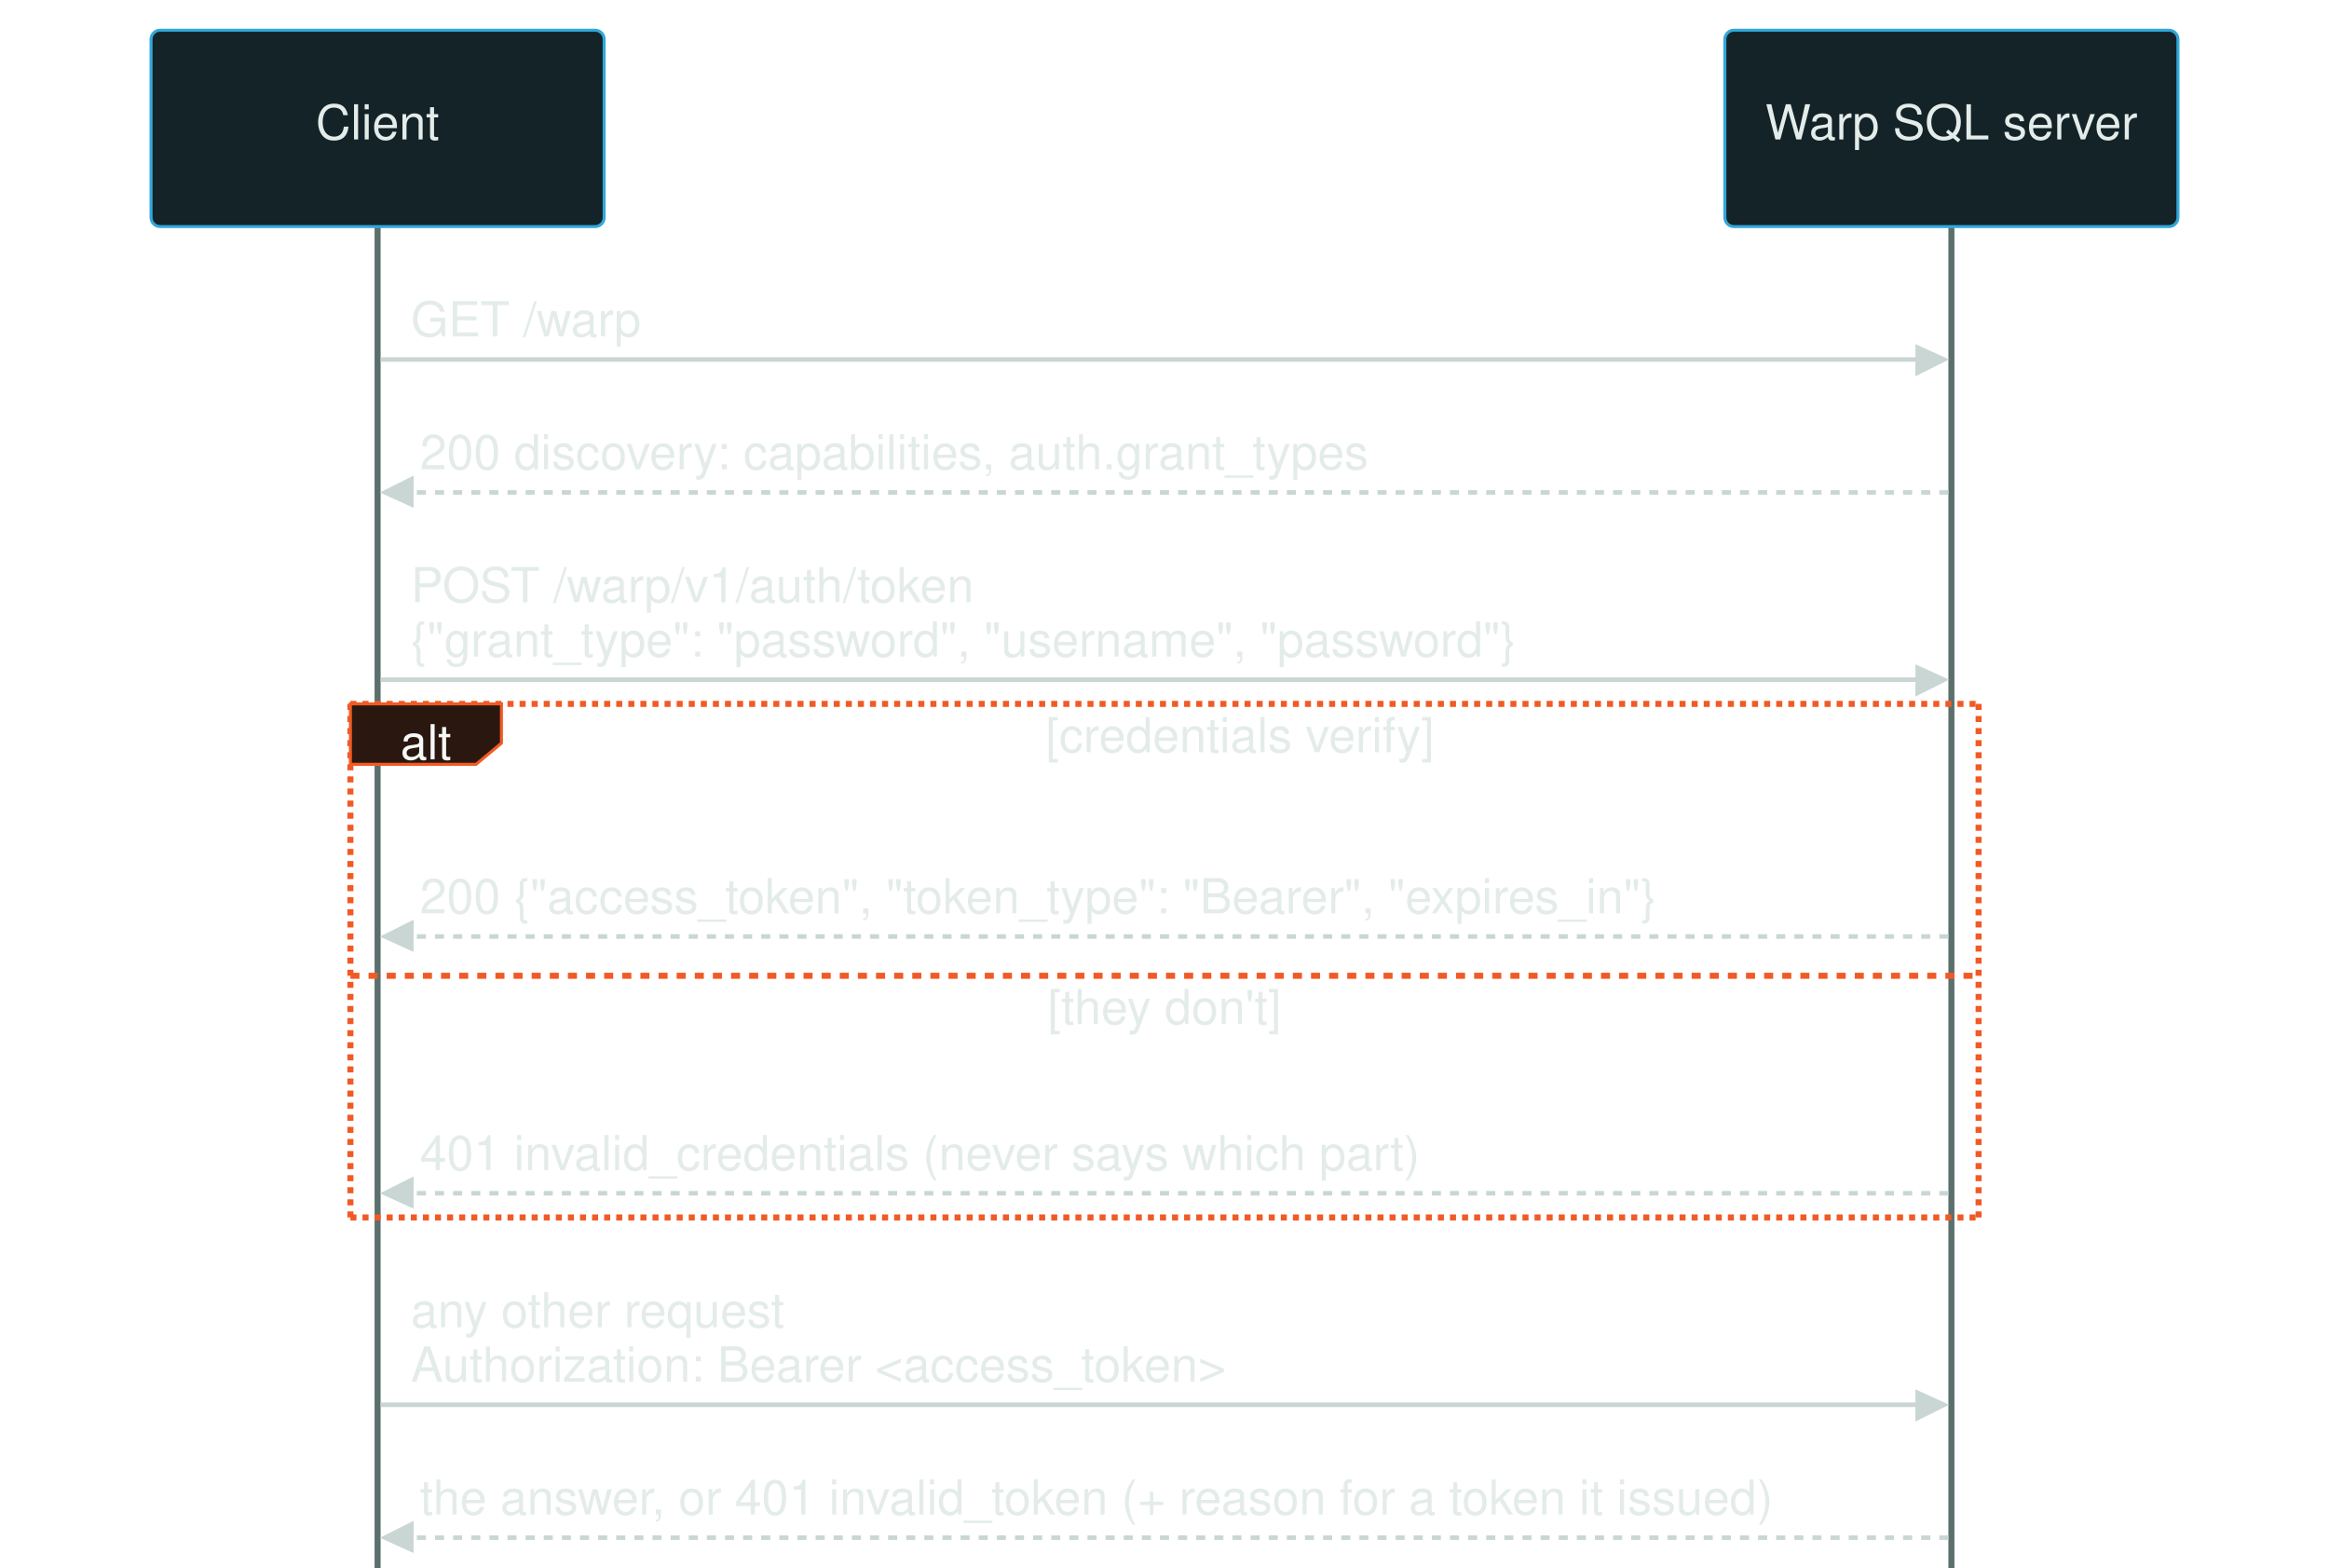
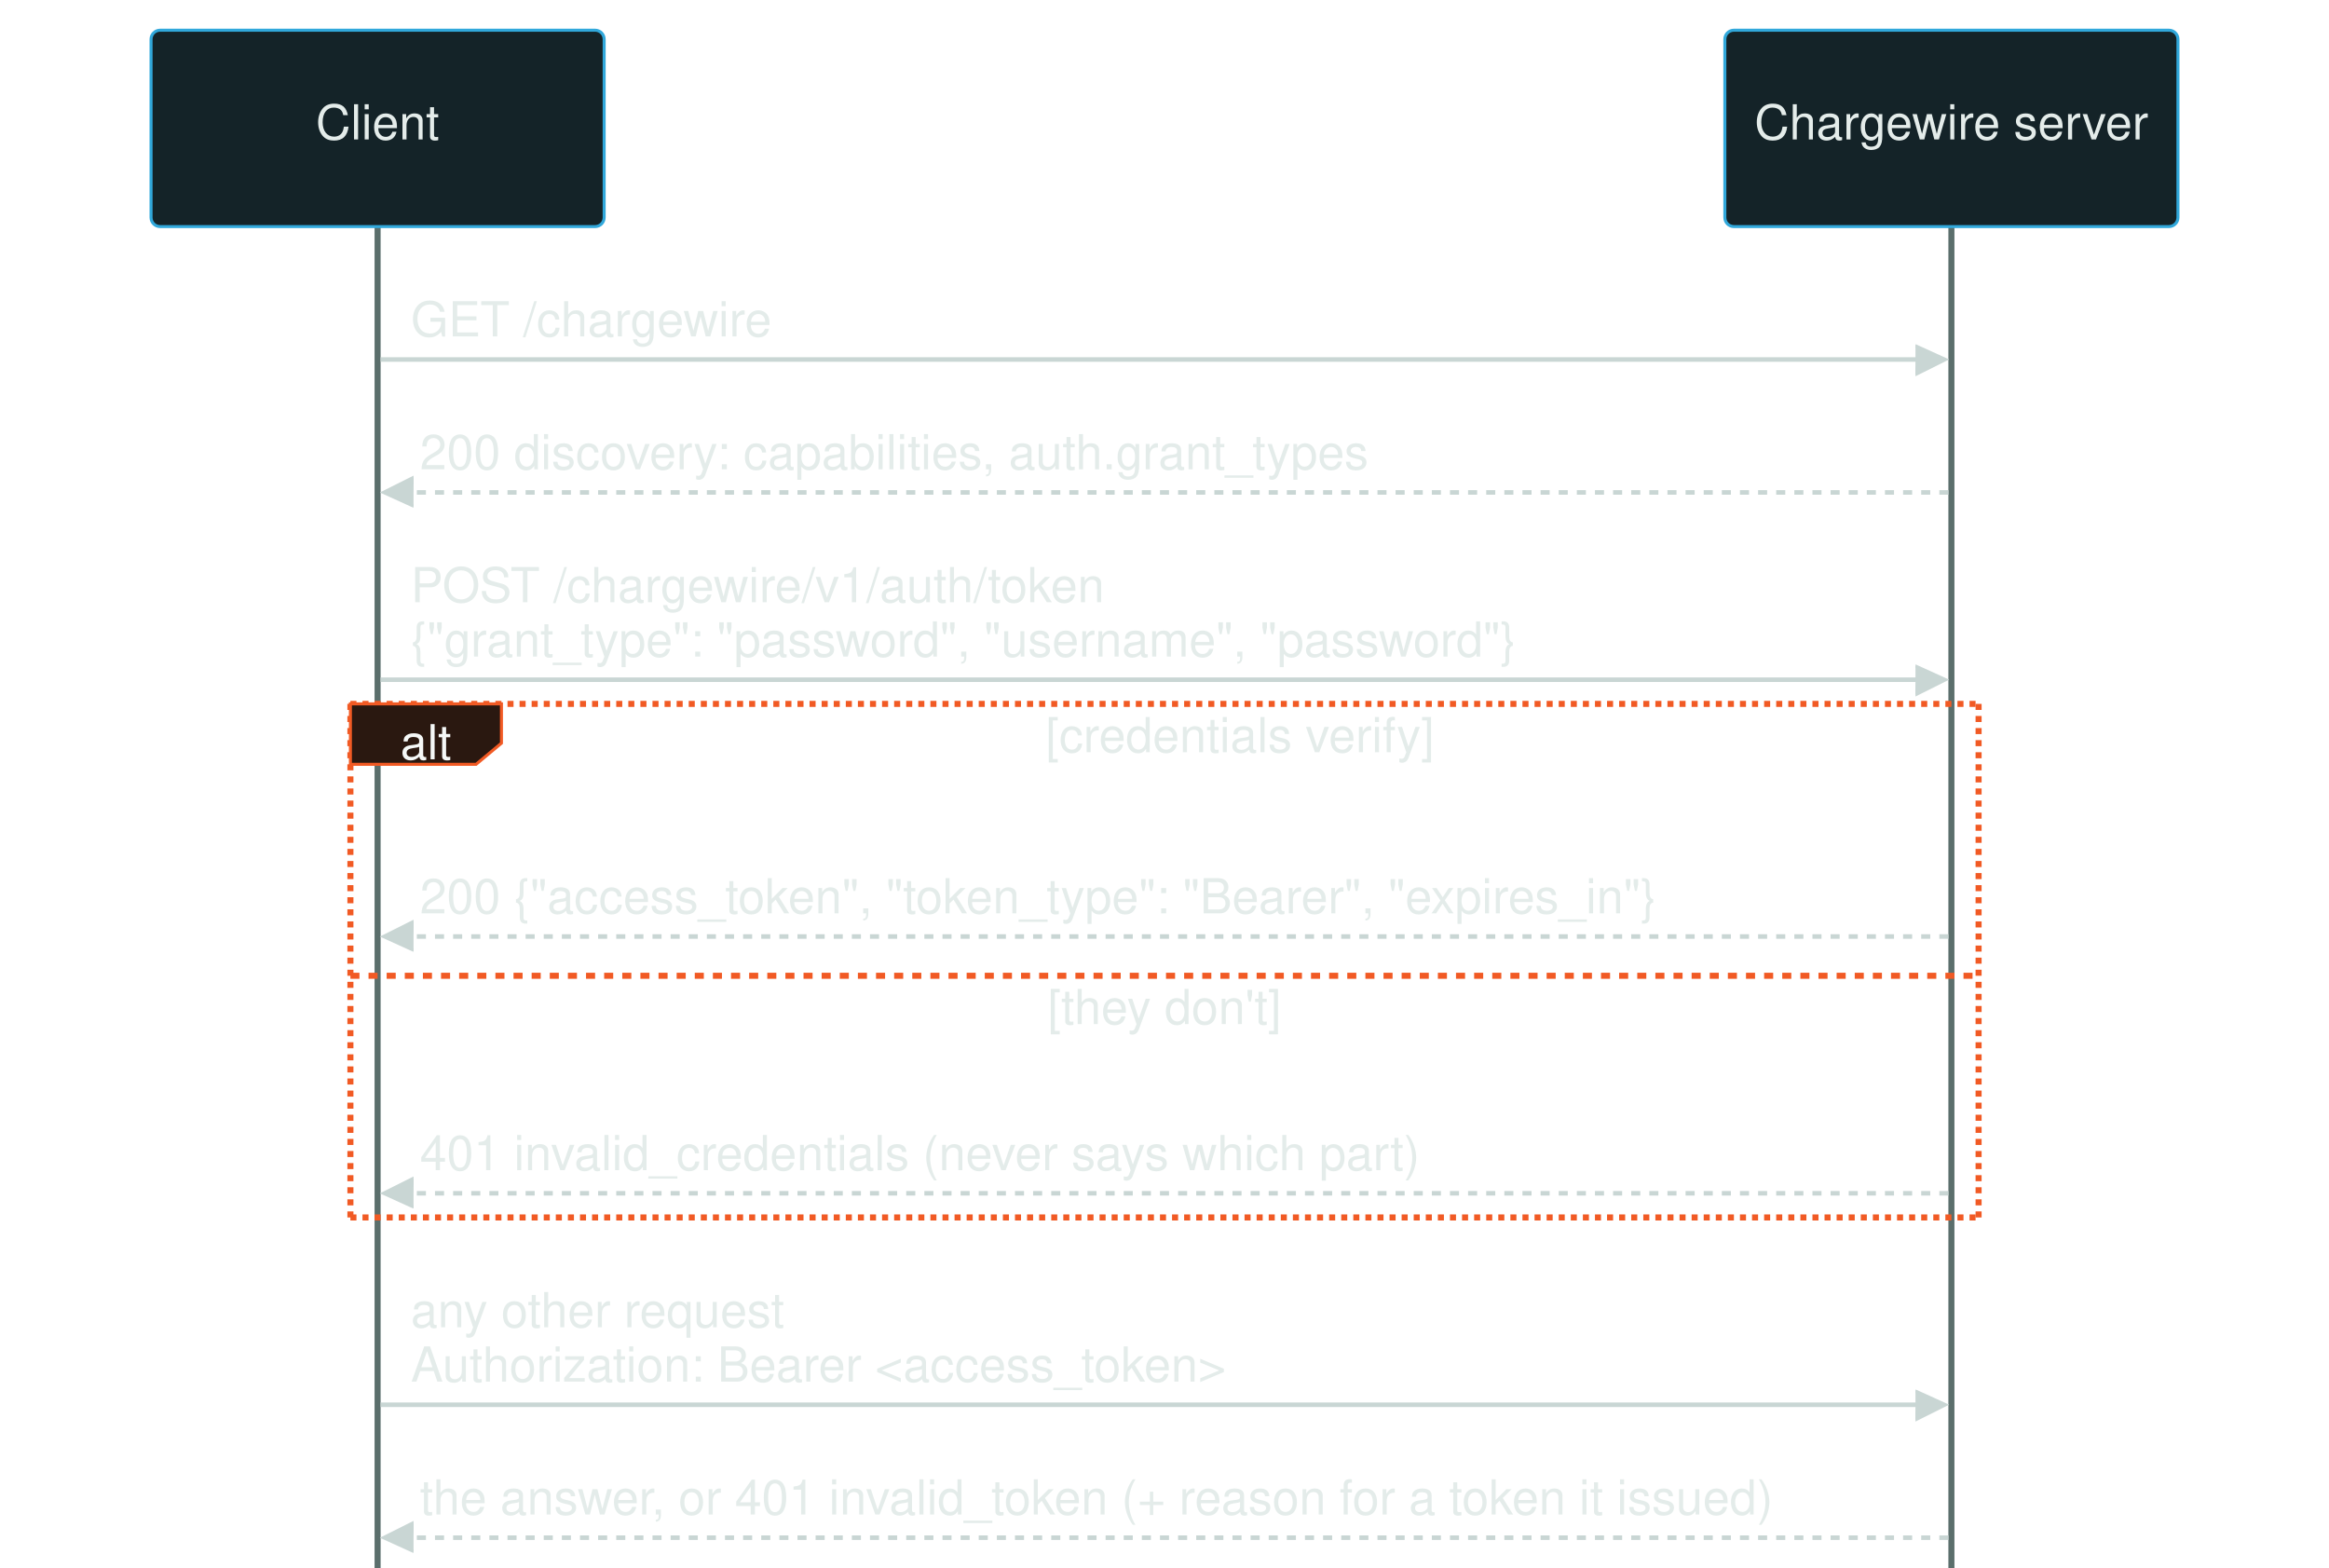
<svg xmlns="http://www.w3.org/2000/svg" data-source-sha256="e5b919c2dd6666059272049a6209ddf8aacde8d2b4cd9dd8b5b1c0172cf4a284" id="d-signin-password-dark" width="771" height="519" viewBox="-50 -10 771 519" role="graphics-document document" aria-roledescription="sequence">
  <g>
    <line id="actor57" x1="596" y1="65" x2="596" y2="2000" class="actor-line 200" stroke-width="0.5px" stroke="#999" name="S" data-et="life-line" data-id="S" />
    <g id="root-57" data-et="participant" data-type="participant" data-id="S">
      <rect x="521" y="0" fill="#eaeaea" stroke="#666" width="150" height="65" name="S" rx="3" ry="3" class="actor actor-top" />
      <text x="596" y="32.5" dominant-baseline="central" alignment-baseline="central" class="actor actor-box" style="text-anchor: middle; font-size: 16px; font-weight: 400; font-family: Helvetica, Arial, &quot;Liberation Sans&quot;, sans-serif;">
-         <tspan x="596" dy="0">Warp SQL server</tspan>
+         <tspan x="596" dy="0">Chargewire server</tspan>
      </text>
    </g>
  </g>
  <g>
    <line id="actor56" x1="75" y1="65" x2="75" y2="2000" class="actor-line 200" stroke-width="0.5px" stroke="#999" name="C" data-et="life-line" data-id="C" />
    <g id="root-56" data-et="participant" data-type="participant" data-id="C">
      <rect x="0" y="0" fill="#eaeaea" stroke="#666" width="150" height="65" name="C" rx="3" ry="3" class="actor actor-top" />
      <text x="75" y="32.5" dominant-baseline="central" alignment-baseline="central" class="actor actor-box" style="text-anchor: middle; font-size: 16px; font-weight: 400; font-family: Helvetica, Arial, &quot;Liberation Sans&quot;, sans-serif;">
        <tspan x="75" dy="0">Client</tspan>
      </text>
    </g>
  </g>
  <style>#d-signin-password-dark{font-family:Helvetica,Arial,'Liberation Sans',sans-serif;font-size:16px;fill:#e4ecea;}@keyframes edge-animation-frame{from{stroke-dashoffset:0;}}@keyframes dash{to{stroke-dashoffset:0;}}#d-signin-password-dark .edge-animation-slow{stroke-dasharray:9,5!important;stroke-dashoffset:900;animation:dash 50s linear infinite;stroke-linecap:round;}#d-signin-password-dark .edge-animation-fast{stroke-dasharray:9,5!important;stroke-dashoffset:900;animation:dash 20s linear infinite;stroke-linecap:round;}#d-signin-password-dark .error-icon{fill:hsl(15, 33.333%, 16.765%);}#d-signin-password-dark .error-text{fill:rgb(198, 219.375, 226.5);stroke:rgb(198, 219.375, 226.5);}#d-signin-password-dark .edge-thickness-normal{stroke-width:1px;}#d-signin-password-dark .edge-thickness-thick{stroke-width:3.5px;}#d-signin-password-dark .edge-pattern-solid{stroke-dasharray:0;}#d-signin-password-dark .edge-thickness-invisible{stroke-width:0;fill:none;}#d-signin-password-dark .edge-pattern-dashed{stroke-dasharray:3;}#d-signin-password-dark .edge-pattern-dotted{stroke-dasharray:2;}#d-signin-password-dark .marker{fill:#f4ebe9;stroke:#f4ebe9;}#d-signin-password-dark .marker.cross{stroke:#f4ebe9;}#d-signin-password-dark svg{font-family:Helvetica,Arial,'Liberation Sans',sans-serif;font-size:16px;}#d-signin-password-dark p{margin:0;}#d-signin-password-dark .actor{stroke:#31a8db;fill:#142328;stroke-width:1;}#d-signin-password-dark rect.actor.outer-path[data-look="neo"]{filter:drop-shadow( 1px 2px 2px rgba(185,185,185,1));}#d-signin-password-dark rect.note[data-look="neo"]{stroke:#f15a24;fill:#2a1810;filter:drop-shadow( 1px 2px 2px rgba(185,185,185,1));}#d-signin-password-dark text.actor&gt;tspan{fill:#e4ecea;stroke:none;}#d-signin-password-dark .actor-line{stroke:#5b6f6c;}#d-signin-password-dark .innerArc{stroke-width:1.5;stroke-dasharray:none;}#d-signin-password-dark .messageLine0{stroke-width:1.5;stroke-dasharray:none;stroke:#c9d6d4;}#d-signin-password-dark .messageLine1{stroke-width:1.5;stroke-dasharray:2,2;stroke:#c9d6d4;}#d-signin-password-dark [id$="-arrowhead"] path{fill:#c9d6d4;stroke:#c9d6d4;}#d-signin-password-dark .sequenceNumber{fill:#0b1416;}#d-signin-password-dark [id$="-sequencenumber"]{fill:#c9d6d4;}#d-signin-password-dark [id$="-crosshead"] path{fill:#c9d6d4;stroke:#c9d6d4;}#d-signin-password-dark .messageText{fill:#e4ecea;stroke:none;}#d-signin-password-dark .labelBox{stroke:#f15a24;fill:#2a1810;filter:none;}#d-signin-password-dark .labelText,#d-signin-password-dark .labelText&gt;tspan{fill:#f5f8f7;stroke:none;}#d-signin-password-dark .loopText,#d-signin-password-dark .loopText&gt;tspan{fill:#e4ecea;stroke:none;}#d-signin-password-dark .sectionTitle,#d-signin-password-dark .sectionTitle&gt;tspan{fill:#e4ecea;stroke:none;}#d-signin-password-dark .loopLine{stroke-width:2px;stroke-dasharray:2,2;stroke:#f15a24;fill:#f15a24;}#d-signin-password-dark .note{stroke:#f15a24;fill:#2a1810;}#d-signin-password-dark .noteText,#d-signin-password-dark .noteText&gt;tspan{fill:#f5f8f7;stroke:none;font-weight:normal;}#d-signin-password-dark .activation0{fill:#1f3a44;stroke:#31a8db;}#d-signin-password-dark .activation1{fill:#1f3a44;stroke:#31a8db;}#d-signin-password-dark .activation2{fill:#1f3a44;stroke:#31a8db;}#d-signin-password-dark .actorPopupMenu{position:absolute;}#d-signin-password-dark .actorPopupMenuPanel{position:absolute;fill:#142328;box-shadow:0px 8px 16px 0px rgba(0,0,0,0.2);filter:drop-shadow(3px 5px 2px rgb(0 0 0 / 0.4));}#d-signin-password-dark .actor-man circle,#d-signin-password-dark line{fill:#142328;stroke-width:2px;}#d-signin-password-dark g rect.rect{filter:drop-shadow( 1px 2px 2px rgba(185,185,185,1));stroke:#31a8db;}#d-signin-password-dark .node .neo-node{stroke:#31a8db;}#d-signin-password-dark [data-look="neo"].node rect,#d-signin-password-dark [data-look="neo"].cluster rect,#d-signin-password-dark [data-look="neo"].node polygon{stroke:url(#d-signin-password-dark-gradient);filter:drop-shadow( 1px 2px 2px rgba(185,185,185,1));}#d-signin-password-dark [data-look="neo"].swimlane.cluster rect{filter:none;}#d-signin-password-dark [data-look="neo"].node path{stroke:url(#d-signin-password-dark-gradient);stroke-width:1px;}#d-signin-password-dark [data-look="neo"].node .outer-path{filter:drop-shadow( 1px 2px 2px rgba(185,185,185,1));}#d-signin-password-dark [data-look="neo"].node .neo-line path{stroke:#31a8db;filter:none;}#d-signin-password-dark [data-look="neo"].node circle{stroke:url(#d-signin-password-dark-gradient);filter:drop-shadow( 1px 2px 2px rgba(185,185,185,1));}#d-signin-password-dark [data-look="neo"].node circle .state-start{fill:#000000;}#d-signin-password-dark [data-look="neo"].icon-shape .icon{fill:url(#d-signin-password-dark-gradient);filter:drop-shadow( 1px 2px 2px rgba(185,185,185,1));}#d-signin-password-dark [data-look="neo"].icon-shape .icon-neo path{stroke:url(#d-signin-password-dark-gradient);filter:drop-shadow( 1px 2px 2px rgba(185,185,185,1));}#d-signin-password-dark :root{--mermaid-font-family:Helvetica,Arial,'Liberation Sans',sans-serif;}</style>
  <g />
  <defs>
    <symbol id="d-signin-password-dark-computer" width="24" height="24">
      <path transform="scale(.5)" d="M2 2v13h20v-13h-20zm18 11h-16v-9h16v9zm-10.228 6l.466-1h3.524l.467 1h-4.457zm14.228 3h-24l2-6h2.104l-1.33 4h18.45l-1.297-4h2.073l2 6zm-5-10h-14v-7h14v7z" />
    </symbol>
  </defs>
  <defs>
    <symbol id="d-signin-password-dark-database" fill-rule="evenodd" clip-rule="evenodd">
      <path transform="scale(.5)" d="M12.258.001l.256.004.255.005.253.008.251.01.249.012.247.015.246.016.242.019.241.02.239.023.236.024.233.027.231.028.229.031.225.032.223.034.22.036.217.038.214.04.211.041.208.043.205.045.201.046.198.048.194.05.191.051.187.053.183.054.18.056.175.057.172.059.168.06.163.061.16.063.155.064.15.066.074.033.073.033.071.034.07.034.069.035.068.035.067.035.066.035.064.036.064.036.062.036.06.036.06.037.058.037.058.037.055.038.055.038.053.038.052.038.051.039.05.039.048.039.047.039.045.04.044.04.043.04.041.04.04.041.039.041.037.041.036.041.034.041.033.042.032.042.03.042.029.042.027.042.026.043.024.043.023.043.021.043.02.043.018.044.017.043.015.044.013.044.012.044.011.045.009.044.007.045.006.045.004.045.002.045.001.045v17l-.001.045-.002.045-.004.045-.006.045-.007.045-.009.044-.011.045-.012.044-.013.044-.015.044-.017.043-.018.044-.02.043-.021.043-.023.043-.024.043-.026.043-.027.042-.029.042-.03.042-.032.042-.033.042-.034.041-.036.041-.037.041-.039.041-.04.041-.041.04-.043.04-.044.04-.045.04-.047.039-.048.039-.05.039-.051.039-.052.038-.053.038-.055.038-.055.038-.058.037-.058.037-.06.037-.06.036-.062.036-.064.036-.064.036-.066.035-.067.035-.068.035-.069.035-.07.034-.071.034-.073.033-.074.033-.15.066-.155.064-.16.063-.163.061-.168.06-.172.059-.175.057-.18.056-.183.054-.187.053-.191.051-.194.05-.198.048-.201.046-.205.045-.208.043-.211.041-.214.04-.217.038-.22.036-.223.034-.225.032-.229.031-.231.028-.233.027-.236.024-.239.023-.241.02-.242.019-.246.016-.247.015-.249.012-.251.01-.253.008-.255.005-.256.004-.258.001-.258-.001-.256-.004-.255-.005-.253-.008-.251-.01-.249-.012-.247-.015-.245-.016-.243-.019-.241-.02-.238-.023-.236-.024-.234-.027-.231-.028-.228-.031-.226-.032-.223-.034-.22-.036-.217-.038-.214-.04-.211-.041-.208-.043-.204-.045-.201-.046-.198-.048-.195-.05-.19-.051-.187-.053-.184-.054-.179-.056-.176-.057-.172-.059-.167-.06-.164-.061-.159-.063-.155-.064-.151-.066-.074-.033-.072-.033-.072-.034-.07-.034-.069-.035-.068-.035-.067-.035-.066-.035-.064-.036-.063-.036-.062-.036-.061-.036-.06-.037-.058-.037-.057-.037-.056-.038-.055-.038-.053-.038-.052-.038-.051-.039-.049-.039-.049-.039-.046-.039-.046-.04-.044-.04-.043-.04-.041-.04-.04-.041-.039-.041-.037-.041-.036-.041-.034-.041-.033-.042-.032-.042-.03-.042-.029-.042-.027-.042-.026-.043-.024-.043-.023-.043-.021-.043-.02-.043-.018-.044-.017-.043-.015-.044-.013-.044-.012-.044-.011-.045-.009-.044-.007-.045-.006-.045-.004-.045-.002-.045-.001-.045v-17l.001-.045.002-.045.004-.045.006-.045.007-.045.009-.044.011-.045.012-.044.013-.044.015-.044.017-.043.018-.044.02-.043.021-.043.023-.043.024-.043.026-.043.027-.042.029-.042.03-.042.032-.042.033-.042.034-.041.036-.041.037-.041.039-.041.04-.041.041-.04.043-.04.044-.04.046-.04.046-.039.049-.039.049-.039.051-.039.052-.038.053-.038.055-.038.056-.038.057-.037.058-.037.06-.037.061-.036.062-.036.063-.036.064-.036.066-.035.067-.035.068-.035.069-.035.07-.034.072-.034.072-.033.074-.033.151-.066.155-.064.159-.063.164-.061.167-.06.172-.059.176-.057.179-.056.184-.054.187-.053.19-.051.195-.05.198-.048.201-.046.204-.045.208-.043.211-.041.214-.04.217-.038.22-.036.223-.034.226-.032.228-.031.231-.028.234-.027.236-.024.238-.023.241-.02.243-.019.245-.016.247-.015.249-.012.251-.01.253-.008.255-.005.256-.004.258-.001.258.001zm-9.258 20.499v.01l.001.021.003.021.004.022.005.021.006.022.007.022.009.023.01.022.011.023.012.023.013.023.015.023.016.024.017.023.018.024.019.024.021.024.022.025.023.024.024.025.052.049.056.05.061.051.066.051.07.051.075.051.079.052.084.052.088.052.092.052.097.052.102.051.105.052.11.052.114.051.119.051.123.051.127.05.131.05.135.05.139.048.144.049.147.047.152.047.155.047.16.045.163.045.167.043.171.043.176.041.178.041.183.039.187.039.19.037.194.035.197.035.202.033.204.031.209.03.212.029.216.027.219.025.222.024.226.021.23.02.233.018.236.016.24.015.243.012.246.01.249.008.253.005.256.004.259.001.26-.001.257-.004.254-.005.25-.008.247-.011.244-.012.241-.014.237-.016.233-.018.231-.021.226-.021.224-.024.22-.026.216-.027.212-.028.21-.031.205-.031.202-.034.198-.034.194-.036.191-.037.187-.039.183-.04.179-.04.175-.042.172-.043.168-.044.163-.045.16-.046.155-.046.152-.047.148-.048.143-.049.139-.049.136-.05.131-.05.126-.05.123-.051.118-.052.114-.051.11-.052.106-.052.101-.052.096-.052.092-.052.088-.053.083-.051.079-.052.074-.052.07-.051.065-.051.06-.051.056-.05.051-.05.023-.024.023-.025.021-.024.02-.024.019-.024.018-.024.017-.024.015-.023.014-.024.013-.023.012-.023.01-.023.01-.022.008-.022.006-.022.006-.022.004-.022.004-.021.001-.021.001-.021v-4.127l-.077.055-.08.053-.083.054-.085.053-.087.052-.09.052-.093.051-.095.05-.097.05-.1.049-.102.049-.105.048-.106.047-.109.047-.111.046-.114.045-.115.045-.118.044-.12.043-.122.042-.124.042-.126.041-.128.04-.13.04-.132.038-.134.038-.135.037-.138.037-.139.035-.142.035-.143.034-.144.033-.147.032-.148.031-.15.03-.151.03-.153.029-.154.027-.156.027-.158.026-.159.025-.161.024-.162.023-.163.022-.165.021-.166.02-.167.019-.169.018-.169.017-.171.016-.173.015-.173.014-.175.013-.175.012-.177.011-.178.01-.179.008-.179.008-.181.006-.182.005-.182.004-.184.003-.184.002h-.37l-.184-.002-.184-.003-.182-.004-.182-.005-.181-.006-.179-.008-.179-.008-.178-.01-.176-.011-.176-.012-.175-.013-.173-.014-.172-.015-.171-.016-.17-.017-.169-.018-.167-.019-.166-.02-.165-.021-.163-.022-.162-.023-.161-.024-.159-.025-.157-.026-.156-.027-.155-.027-.153-.029-.151-.03-.15-.03-.148-.031-.146-.032-.145-.033-.143-.034-.141-.035-.14-.035-.137-.037-.136-.037-.134-.038-.132-.038-.13-.04-.128-.04-.126-.041-.124-.042-.122-.042-.12-.044-.117-.043-.116-.045-.113-.045-.112-.046-.109-.047-.106-.047-.105-.048-.102-.049-.1-.049-.097-.05-.095-.05-.093-.052-.09-.051-.087-.052-.085-.053-.083-.054-.08-.054-.077-.054v4.127zm0-5.654v.011l.001.021.003.021.004.021.005.022.006.022.007.022.009.022.01.022.011.023.012.023.013.023.015.024.016.023.017.024.018.024.019.024.021.024.022.024.023.025.024.024.052.05.056.05.061.05.066.051.07.051.075.052.079.051.084.052.088.052.092.052.097.052.102.052.105.052.11.051.114.051.119.052.123.05.127.051.131.05.135.049.139.049.144.048.147.048.152.047.155.046.16.045.163.045.167.044.171.042.176.042.178.04.183.04.187.038.19.037.194.036.197.034.202.033.204.032.209.03.212.028.216.027.219.025.222.024.226.022.23.02.233.018.236.016.24.014.243.012.246.01.249.008.253.006.256.003.259.001.26-.001.257-.003.254-.006.25-.008.247-.01.244-.012.241-.015.237-.016.233-.018.231-.02.226-.022.224-.024.22-.025.216-.027.212-.029.21-.03.205-.032.202-.033.198-.035.194-.036.191-.037.187-.039.183-.039.179-.041.175-.042.172-.043.168-.044.163-.045.16-.045.155-.047.152-.047.148-.048.143-.048.139-.05.136-.049.131-.05.126-.051.123-.051.118-.051.114-.052.11-.052.106-.052.101-.052.096-.052.092-.052.088-.052.083-.052.079-.052.074-.051.07-.052.065-.051.06-.05.056-.051.051-.049.023-.025.023-.024.021-.025.02-.024.019-.024.018-.024.017-.024.015-.023.014-.023.013-.024.012-.022.01-.023.01-.023.008-.022.006-.022.006-.022.004-.021.004-.022.001-.021.001-.021v-4.139l-.077.054-.08.054-.083.054-.085.052-.087.053-.09.051-.093.051-.095.051-.097.05-.1.049-.102.049-.105.048-.106.047-.109.047-.111.046-.114.045-.115.044-.118.044-.12.044-.122.042-.124.042-.126.041-.128.04-.13.039-.132.039-.134.038-.135.037-.138.036-.139.036-.142.035-.143.033-.144.033-.147.033-.148.031-.15.03-.151.03-.153.028-.154.028-.156.027-.158.026-.159.025-.161.024-.162.023-.163.022-.165.021-.166.02-.167.019-.169.018-.169.017-.171.016-.173.015-.173.014-.175.013-.175.012-.177.011-.178.009-.179.009-.179.007-.181.007-.182.005-.182.004-.184.003-.184.002h-.37l-.184-.002-.184-.003-.182-.004-.182-.005-.181-.007-.179-.007-.179-.009-.178-.009-.176-.011-.176-.012-.175-.013-.173-.014-.172-.015-.171-.016-.17-.017-.169-.018-.167-.019-.166-.02-.165-.021-.163-.022-.162-.023-.161-.024-.159-.025-.157-.026-.156-.027-.155-.028-.153-.028-.151-.03-.15-.03-.148-.031-.146-.033-.145-.033-.143-.033-.141-.035-.14-.036-.137-.036-.136-.037-.134-.038-.132-.039-.13-.039-.128-.04-.126-.041-.124-.042-.122-.043-.12-.043-.117-.044-.116-.044-.113-.046-.112-.046-.109-.046-.106-.047-.105-.048-.102-.049-.1-.049-.097-.05-.095-.051-.093-.051-.09-.051-.087-.053-.085-.052-.083-.054-.08-.054-.077-.054v4.139zm0-5.666v.011l.001.02.003.022.004.021.005.022.006.021.007.022.009.023.01.022.011.023.012.023.013.023.015.023.016.024.017.024.018.023.019.024.021.025.022.024.023.024.024.025.052.05.056.05.061.05.066.051.07.051.075.052.079.051.084.052.088.052.092.052.097.052.102.052.105.051.11.052.114.051.119.051.123.051.127.05.131.05.135.05.139.049.144.048.147.048.152.047.155.046.16.045.163.045.167.043.171.043.176.042.178.04.183.04.187.038.19.037.194.036.197.034.202.033.204.032.209.03.212.028.216.027.219.025.222.024.226.021.23.02.233.018.236.017.24.014.243.012.246.01.249.008.253.006.256.003.259.001.26-.001.257-.003.254-.006.25-.008.247-.01.244-.013.241-.014.237-.016.233-.018.231-.02.226-.022.224-.024.22-.025.216-.027.212-.029.21-.03.205-.032.202-.033.198-.035.194-.036.191-.037.187-.039.183-.039.179-.041.175-.042.172-.043.168-.044.163-.045.16-.045.155-.047.152-.047.148-.048.143-.049.139-.049.136-.049.131-.051.126-.05.123-.051.118-.052.114-.051.11-.052.106-.052.101-.052.096-.052.092-.052.088-.052.083-.052.079-.052.074-.052.07-.051.065-.051.06-.051.056-.05.051-.049.023-.025.023-.025.021-.024.02-.024.019-.024.018-.024.017-.024.015-.023.014-.024.013-.023.012-.023.01-.022.01-.023.008-.022.006-.022.006-.022.004-.022.004-.021.001-.021.001-.021v-4.153l-.077.054-.08.054-.083.053-.085.053-.087.053-.09.051-.093.051-.095.051-.097.05-.1.049-.102.048-.105.048-.106.048-.109.046-.111.046-.114.046-.115.044-.118.044-.12.043-.122.043-.124.042-.126.041-.128.04-.13.039-.132.039-.134.038-.135.037-.138.036-.139.036-.142.034-.143.034-.144.033-.147.032-.148.032-.15.03-.151.03-.153.028-.154.028-.156.027-.158.026-.159.024-.161.024-.162.023-.163.023-.165.021-.166.02-.167.019-.169.018-.169.017-.171.016-.173.015-.173.014-.175.013-.175.012-.177.01-.178.01-.179.009-.179.007-.181.006-.182.006-.182.004-.184.003-.184.001-.185.001-.185-.001-.184-.001-.184-.003-.182-.004-.182-.006-.181-.006-.179-.007-.179-.009-.178-.01-.176-.01-.176-.012-.175-.013-.173-.014-.172-.015-.171-.016-.17-.017-.169-.018-.167-.019-.166-.02-.165-.021-.163-.023-.162-.023-.161-.024-.159-.024-.157-.026-.156-.027-.155-.028-.153-.028-.151-.03-.15-.03-.148-.032-.146-.032-.145-.033-.143-.034-.141-.034-.14-.036-.137-.036-.136-.037-.134-.038-.132-.039-.13-.039-.128-.041-.126-.041-.124-.041-.122-.043-.12-.043-.117-.044-.116-.044-.113-.046-.112-.046-.109-.046-.106-.048-.105-.048-.102-.048-.1-.05-.097-.049-.095-.051-.093-.051-.09-.052-.087-.052-.085-.053-.083-.053-.08-.054-.077-.054v4.153zm8.74-8.179l-.257.004-.254.005-.25.008-.247.011-.244.012-.241.014-.237.016-.233.018-.231.021-.226.022-.224.023-.22.026-.216.027-.212.028-.21.031-.205.032-.202.033-.198.034-.194.036-.191.038-.187.038-.183.04-.179.041-.175.042-.172.043-.168.043-.163.045-.16.046-.155.046-.152.048-.148.048-.143.048-.139.049-.136.05-.131.05-.126.051-.123.051-.118.051-.114.052-.11.052-.106.052-.101.052-.096.052-.092.052-.088.052-.083.052-.079.052-.074.051-.07.052-.065.051-.06.05-.056.05-.051.05-.023.025-.023.024-.021.024-.02.025-.019.024-.018.024-.017.023-.015.024-.014.023-.013.023-.012.023-.01.023-.01.022-.008.022-.006.023-.006.021-.004.022-.004.021-.001.021-.001.021.001.021.001.021.004.021.004.022.006.021.006.023.008.022.01.022.01.023.012.023.013.023.014.023.015.024.017.023.018.024.019.024.02.025.021.024.023.024.023.025.051.05.056.05.06.05.065.051.07.052.074.051.079.052.083.052.088.052.092.052.096.052.101.052.106.052.11.052.114.052.118.051.123.051.126.051.131.05.136.05.139.049.143.048.148.048.152.048.155.046.16.046.163.045.168.043.172.043.175.042.179.041.183.04.187.038.191.038.194.036.198.034.202.033.205.032.21.031.212.028.216.027.22.026.224.023.226.022.231.021.233.018.237.016.241.014.244.012.247.011.25.008.254.005.257.004.26.001.26-.001.257-.004.254-.005.25-.008.247-.011.244-.012.241-.014.237-.016.233-.018.231-.021.226-.022.224-.023.22-.026.216-.027.212-.028.21-.031.205-.032.202-.033.198-.034.194-.036.191-.038.187-.038.183-.04.179-.041.175-.042.172-.043.168-.043.163-.045.16-.046.155-.046.152-.048.148-.048.143-.048.139-.049.136-.05.131-.05.126-.051.123-.051.118-.051.114-.052.11-.052.106-.052.101-.052.096-.052.092-.052.088-.052.083-.052.079-.052.074-.051.07-.052.065-.051.06-.05.056-.05.051-.05.023-.025.023-.024.021-.024.02-.025.019-.024.018-.024.017-.023.015-.024.014-.023.013-.023.012-.023.01-.023.01-.022.008-.022.006-.023.006-.021.004-.022.004-.021.001-.021.001-.021-.001-.021-.001-.021-.004-.021-.004-.022-.006-.021-.006-.023-.008-.022-.01-.022-.01-.023-.012-.023-.013-.023-.014-.023-.015-.024-.017-.023-.018-.024-.019-.024-.02-.025-.021-.024-.023-.024-.023-.025-.051-.05-.056-.05-.06-.05-.065-.051-.07-.052-.074-.051-.079-.052-.083-.052-.088-.052-.092-.052-.096-.052-.101-.052-.106-.052-.11-.052-.114-.052-.118-.051-.123-.051-.126-.051-.131-.05-.136-.05-.139-.049-.143-.048-.148-.048-.152-.048-.155-.046-.16-.046-.163-.045-.168-.043-.172-.043-.175-.042-.179-.041-.183-.04-.187-.038-.191-.038-.194-.036-.198-.034-.202-.033-.205-.032-.21-.031-.212-.028-.216-.027-.22-.026-.224-.023-.226-.022-.231-.021-.233-.018-.237-.016-.241-.014-.244-.012-.247-.011-.25-.008-.254-.005-.257-.004-.26-.001-.26.001z" />
    </symbol>
  </defs>
  <defs>
    <symbol id="d-signin-password-dark-clock" width="24" height="24">
      <path transform="scale(.5)" d="M12 2c5.514 0 10 4.486 10 10s-4.486 10-10 10-10-4.486-10-10 4.486-10 10-10zm0-2c-6.627 0-12 5.373-12 12s5.373 12 12 12 12-5.373 12-12-5.373-12-12-12zm5.848 12.459c.202.038.202.333.001.372-1.907.361-6.045 1.111-6.547 1.111-.719 0-1.301-.582-1.301-1.301 0-.512.77-5.447 1.125-7.445.034-.192.312-.181.343.014l.985 6.238 5.394 1.011z" />
    </symbol>
  </defs>
  <defs>
    <marker id="d-signin-password-dark-arrowhead" refX="7.9" refY="5" markerUnits="userSpaceOnUse" markerWidth="12" markerHeight="12" orient="auto-start-reverse">
      <path d="M -1 0 L 10 5 L 0 10 z" />
    </marker>
  </defs>
  <defs>
    <marker id="d-signin-password-dark-crosshead" markerWidth="15" markerHeight="8" orient="auto" refX="4" refY="4.5">
      <path fill="none" stroke="#000000" stroke-width="1pt" d="M 1,2 L 6,7 M 6,2 L 1,7" style="stroke-dasharray: 0, 0;" />
    </marker>
  </defs>
  <defs>
    <marker id="d-signin-password-dark-filled-head" refX="15.5" refY="7" markerWidth="20" markerHeight="28" orient="auto">
      <path d="M 18,7 L9,13 L14,7 L9,1 Z" />
    </marker>
  </defs>
  <defs>
    <marker id="d-signin-password-dark-sequencenumber" refX="15" refY="15" markerWidth="60" markerHeight="40" orient="auto">
      <circle cx="15" cy="15" r="6" />
    </marker>
  </defs>
  <defs>
    <marker id="d-signin-password-dark-solidTopArrowHead" refX="7.9" refY="7.25" markerUnits="userSpaceOnUse" markerWidth="12" markerHeight="12" orient="auto-start-reverse">
      <path d="M 0 0 L 10 8 L 0 8 z" />
    </marker>
  </defs>
  <defs>
    <marker id="d-signin-password-dark-solidBottomArrowHead" refX="7.9" refY="0.75" markerUnits="userSpaceOnUse" markerWidth="12" markerHeight="12" orient="auto-start-reverse">
      <path d="M 0 0 L 10 0 L 0 8 z" />
    </marker>
  </defs>
  <defs>
    <marker id="d-signin-password-dark-stickTopArrowHead" refX="7.5" refY="7" markerUnits="userSpaceOnUse" markerWidth="12" markerHeight="12" orient="auto-start-reverse">
      <path d="M 0 0 L 7 7" stroke="black" stroke-width="1.5" fill="none" />
    </marker>
  </defs>
  <defs>
    <marker id="d-signin-password-dark-stickBottomArrowHead" refX="7.5" refY="0" markerUnits="userSpaceOnUse" markerWidth="12" markerHeight="12" orient="auto-start-reverse">
      <path d="M 0 7 L 7 0" stroke="black" stroke-width="1.5" fill="none" />
    </marker>
  </defs>
  <g data-et="control-structure" data-id="i7">
    <line x1="66" y1="223" x2="605" y2="223" class="loopLine" />
    <line x1="605" y1="223" x2="605" y2="393" class="loopLine" />
    <line x1="66" y1="393" x2="605" y2="393" class="loopLine" />
    <line x1="66" y1="223" x2="66" y2="393" class="loopLine" />
    <line x1="66" y1="313" x2="605" y2="313" class="loopLine" style="stroke-dasharray: 3, 3;" />
    <polygon points="66,223 116,223 116,236 107.6,243 66,243" class="labelBox" />
    <text x="91" y="236" text-anchor="middle" dominant-baseline="middle" alignment-baseline="middle" class="labelText" style="font-family: Helvetica, Arial, &quot;Liberation Sans&quot;, sans-serif; font-size: 16px; font-weight: 400;">alt</text>
    <text x="360.5" y="239" text-anchor="middle" class="loopText" style="font-family: Helvetica, Arial, &quot;Liberation Sans&quot;, sans-serif; font-size: 16px; font-weight: 400;">
      <tspan x="360.5">[credentials verify]</tspan>
    </text>
    <text x="335.5" y="329" text-anchor="middle" class="sectionTitle" style="font-family: Helvetica, Arial, &quot;Liberation Sans&quot;, sans-serif; font-size: 16px; font-weight: 400;">[they don't]</text>
  </g>
-   <text x="86" y="80" text-anchor="start" dominant-baseline="middle" alignment-baseline="middle" class="messageText" dy="1em" style="font-family: Helvetica, Arial, &quot;Liberation Sans&quot;, sans-serif; font-size: 16px; font-weight: 400;">GET /warp</text>
+   <text x="86" y="80" text-anchor="start" dominant-baseline="middle" alignment-baseline="middle" class="messageText" dy="1em" style="font-family: Helvetica, Arial, &quot;Liberation Sans&quot;, sans-serif; font-size: 16px; font-weight: 400;">GET /chargewire</text>
  <line x1="76" y1="109" x2="592" y2="109" class="messageLine0" data-et="message" data-id="i0" data-from="C" data-to="S" stroke-width="2" stroke="none" marker-end="url(#d-signin-password-dark-arrowhead)" style="fill: none;" />
  <text x="89" y="124" text-anchor="start" dominant-baseline="middle" alignment-baseline="middle" class="messageText" dy="1em" style="font-family: Helvetica, Arial, &quot;Liberation Sans&quot;, sans-serif; font-size: 16px; font-weight: 400;">200 discovery: capabilities, auth.grant_types</text>
  <line x1="595" y1="153" x2="79" y2="153" class="messageLine1" data-et="message" data-id="i1" data-from="S" data-to="C" stroke-width="2" stroke="none" marker-end="url(#d-signin-password-dark-arrowhead)" style="stroke-dasharray: 3, 3; fill: none;" />
-   <text x="86" y="168" text-anchor="start" dominant-baseline="middle" alignment-baseline="middle" class="messageText" dy="1em" style="font-family: Helvetica, Arial, &quot;Liberation Sans&quot;, sans-serif; font-size: 16px; font-weight: 400;">POST /warp/v1/auth/token</text>
+   <text x="86" y="168" text-anchor="start" dominant-baseline="middle" alignment-baseline="middle" class="messageText" dy="1em" style="font-family: Helvetica, Arial, &quot;Liberation Sans&quot;, sans-serif; font-size: 16px; font-weight: 400;">POST /chargewire/v1/auth/token</text>
  <text x="86" y="186" text-anchor="start" dominant-baseline="middle" alignment-baseline="middle" class="messageText" dy="1em" style="font-family: Helvetica, Arial, &quot;Liberation Sans&quot;, sans-serif; font-size: 16px; font-weight: 400;">{"grant_type": "password", "username", "password"}</text>
  <line x1="76" y1="215" x2="592" y2="215" class="messageLine0" data-et="message" data-id="i2" data-from="C" data-to="S" stroke-width="2" stroke="none" marker-end="url(#d-signin-password-dark-arrowhead)" style="fill: none;" />
  <text x="89" y="271" text-anchor="start" dominant-baseline="middle" alignment-baseline="middle" class="messageText" dy="1em" style="font-family: Helvetica, Arial, &quot;Liberation Sans&quot;, sans-serif; font-size: 16px; font-weight: 400;">200 {"access_token", "token_type": "Bearer", "expires_in"}</text>
  <line x1="595" y1="300" x2="79" y2="300" class="messageLine1" data-et="message" data-id="i4" data-from="S" data-to="C" stroke-width="2" stroke="none" marker-end="url(#d-signin-password-dark-arrowhead)" style="stroke-dasharray: 3, 3; fill: none;" />
  <text x="89" y="356" text-anchor="start" dominant-baseline="middle" alignment-baseline="middle" class="messageText" dy="1em" style="font-family: Helvetica, Arial, &quot;Liberation Sans&quot;, sans-serif; font-size: 16px; font-weight: 400;">401 invalid_credentials (never says which part)</text>
  <line x1="595" y1="385" x2="79" y2="385" class="messageLine1" data-et="message" data-id="i6" data-from="S" data-to="C" stroke-width="2" stroke="none" marker-end="url(#d-signin-password-dark-arrowhead)" style="stroke-dasharray: 3, 3; fill: none;" />
  <text x="86" y="408" text-anchor="start" dominant-baseline="middle" alignment-baseline="middle" class="messageText" dy="1em" style="font-family: Helvetica, Arial, &quot;Liberation Sans&quot;, sans-serif; font-size: 16px; font-weight: 400;">any other request</text>
  <text x="86" y="426" text-anchor="start" dominant-baseline="middle" alignment-baseline="middle" class="messageText" dy="1em" style="font-family: Helvetica, Arial, &quot;Liberation Sans&quot;, sans-serif; font-size: 16px; font-weight: 400;">Authorization: Bearer &lt;access_token&gt;</text>
  <line x1="76" y1="455" x2="592" y2="455" class="messageLine0" data-et="message" data-id="i8" data-from="C" data-to="S" stroke-width="2" stroke="none" marker-end="url(#d-signin-password-dark-arrowhead)" style="fill: none;" />
  <text x="89" y="470" text-anchor="start" dominant-baseline="middle" alignment-baseline="middle" class="messageText" dy="1em" style="font-family: Helvetica, Arial, &quot;Liberation Sans&quot;, sans-serif; font-size: 16px; font-weight: 400;">the answer, or 401 invalid_token (+ reason for a token it issued)</text>
  <line x1="595" y1="499" x2="79" y2="499" class="messageLine1" data-et="message" data-id="i9" data-from="S" data-to="C" stroke-width="2" stroke="none" marker-end="url(#d-signin-password-dark-arrowhead)" style="stroke-dasharray: 3, 3; fill: none;" />
</svg>
